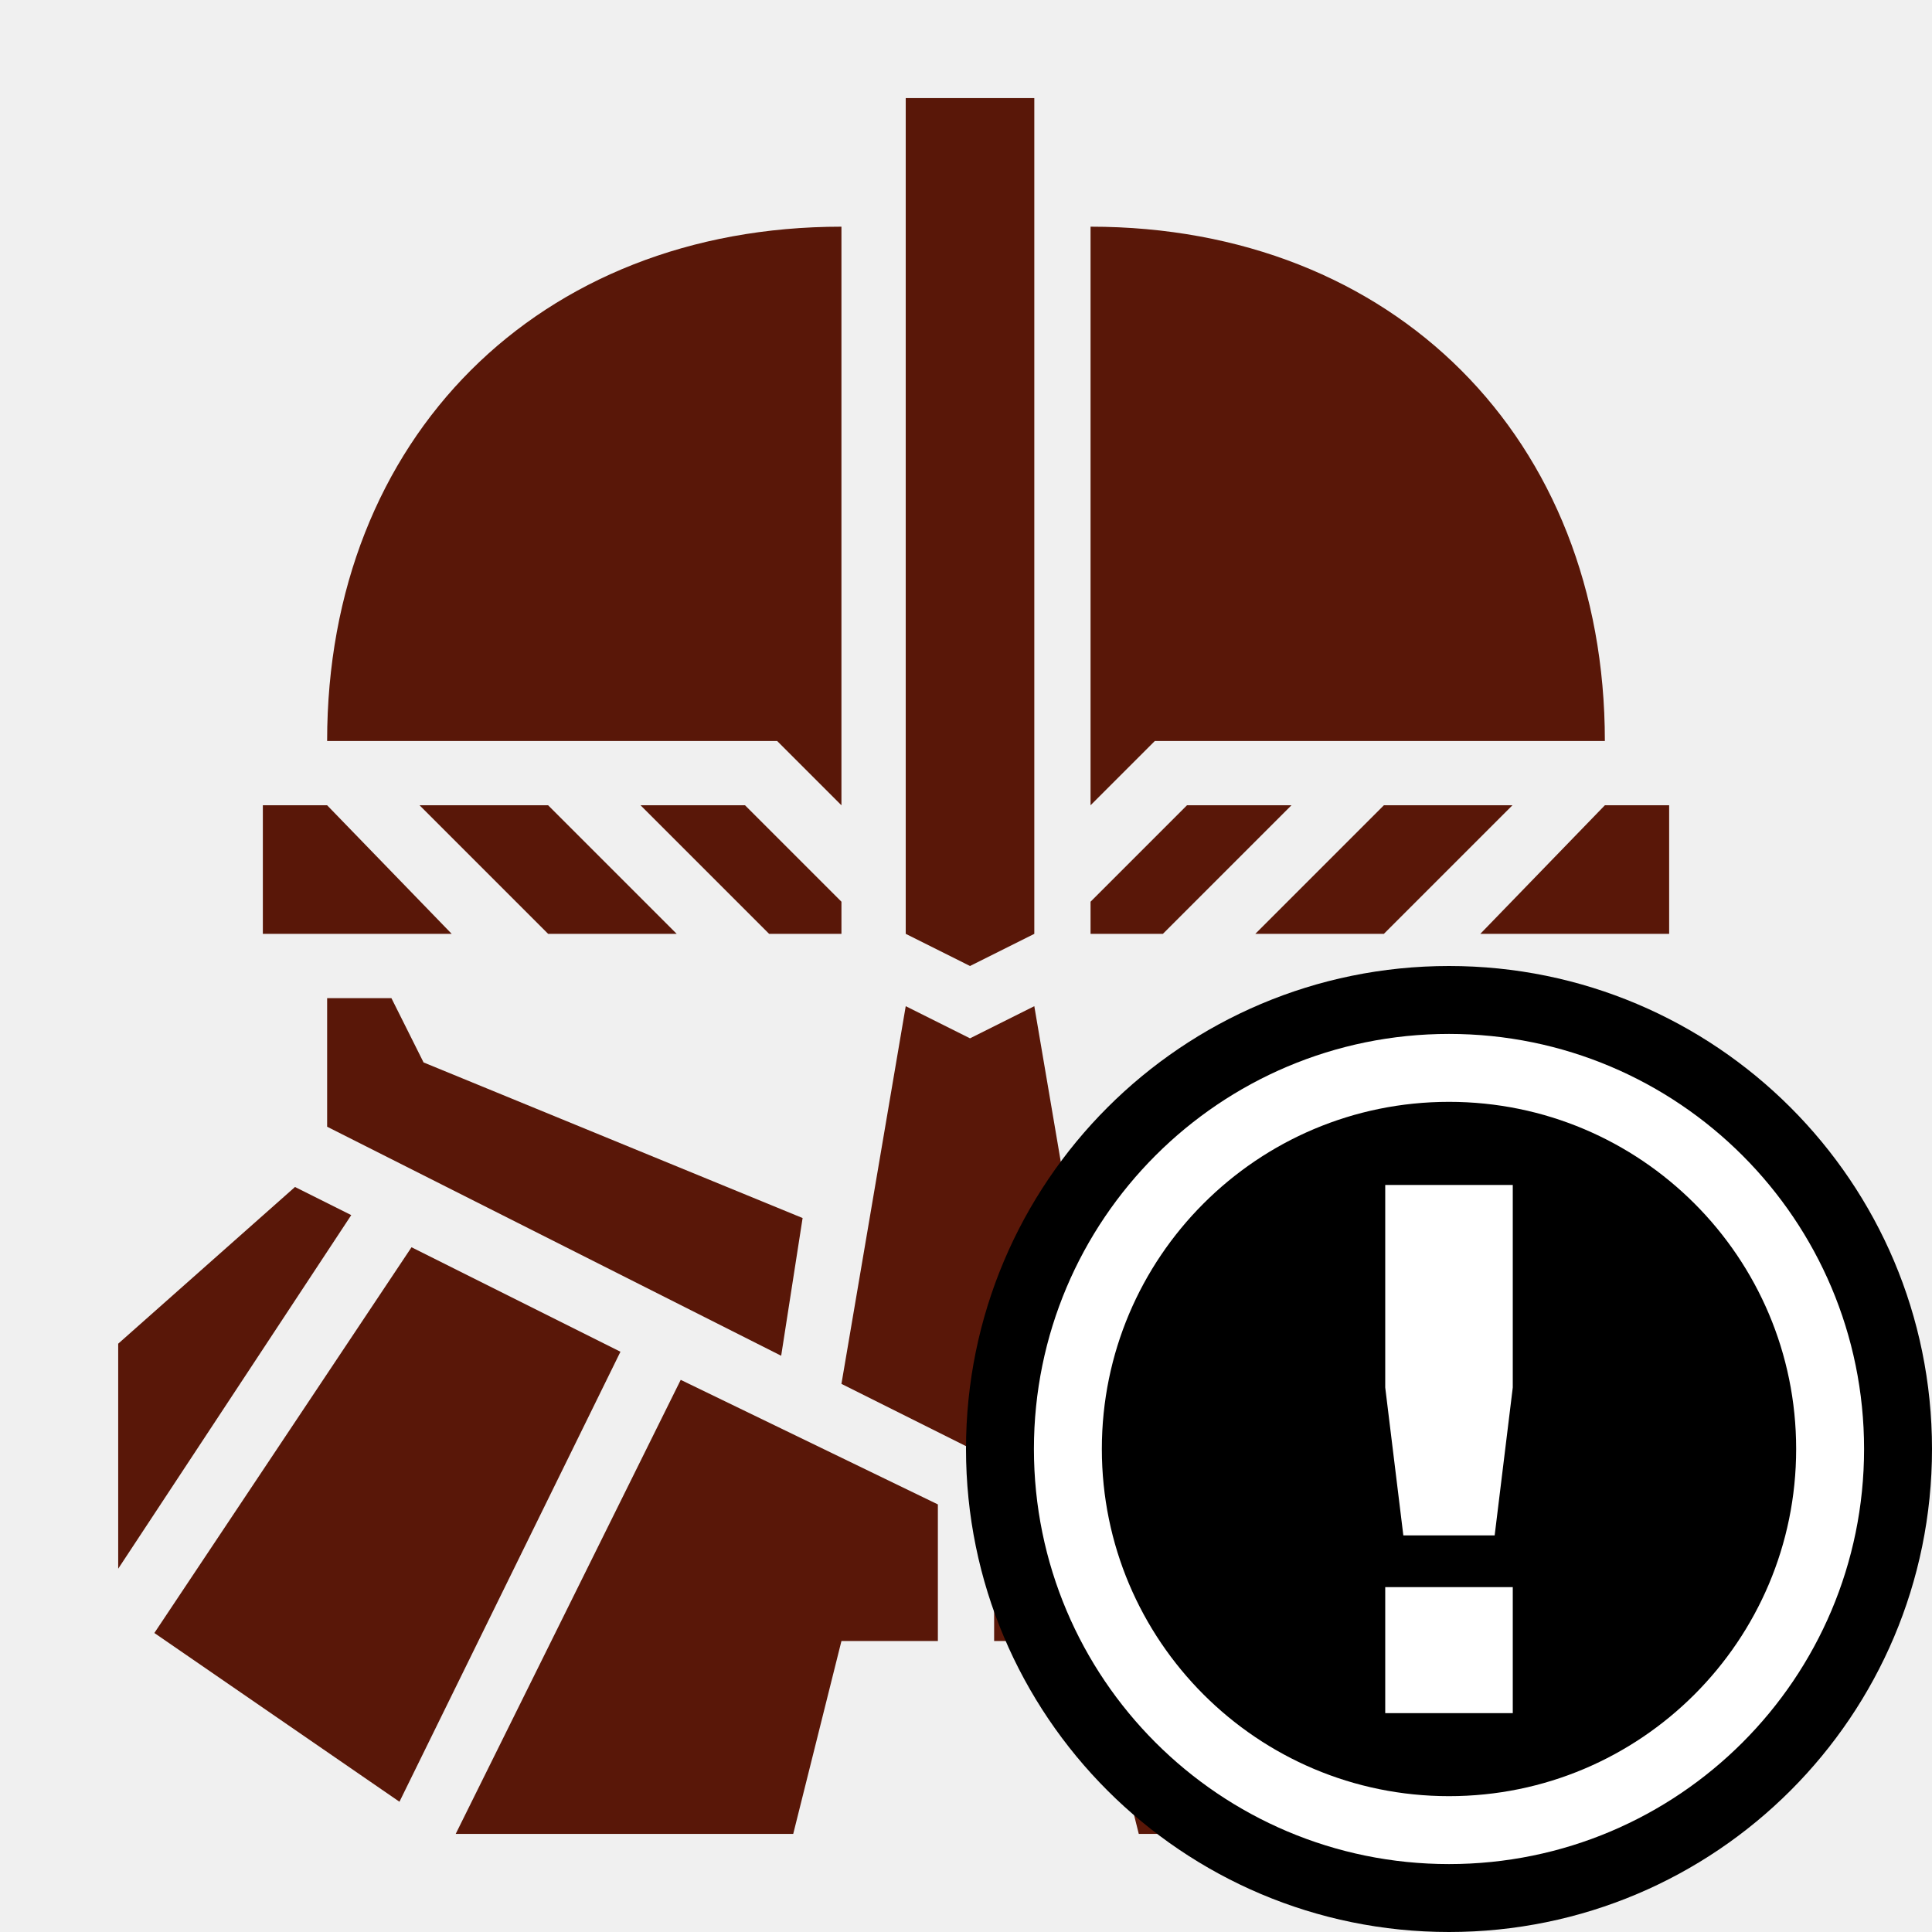
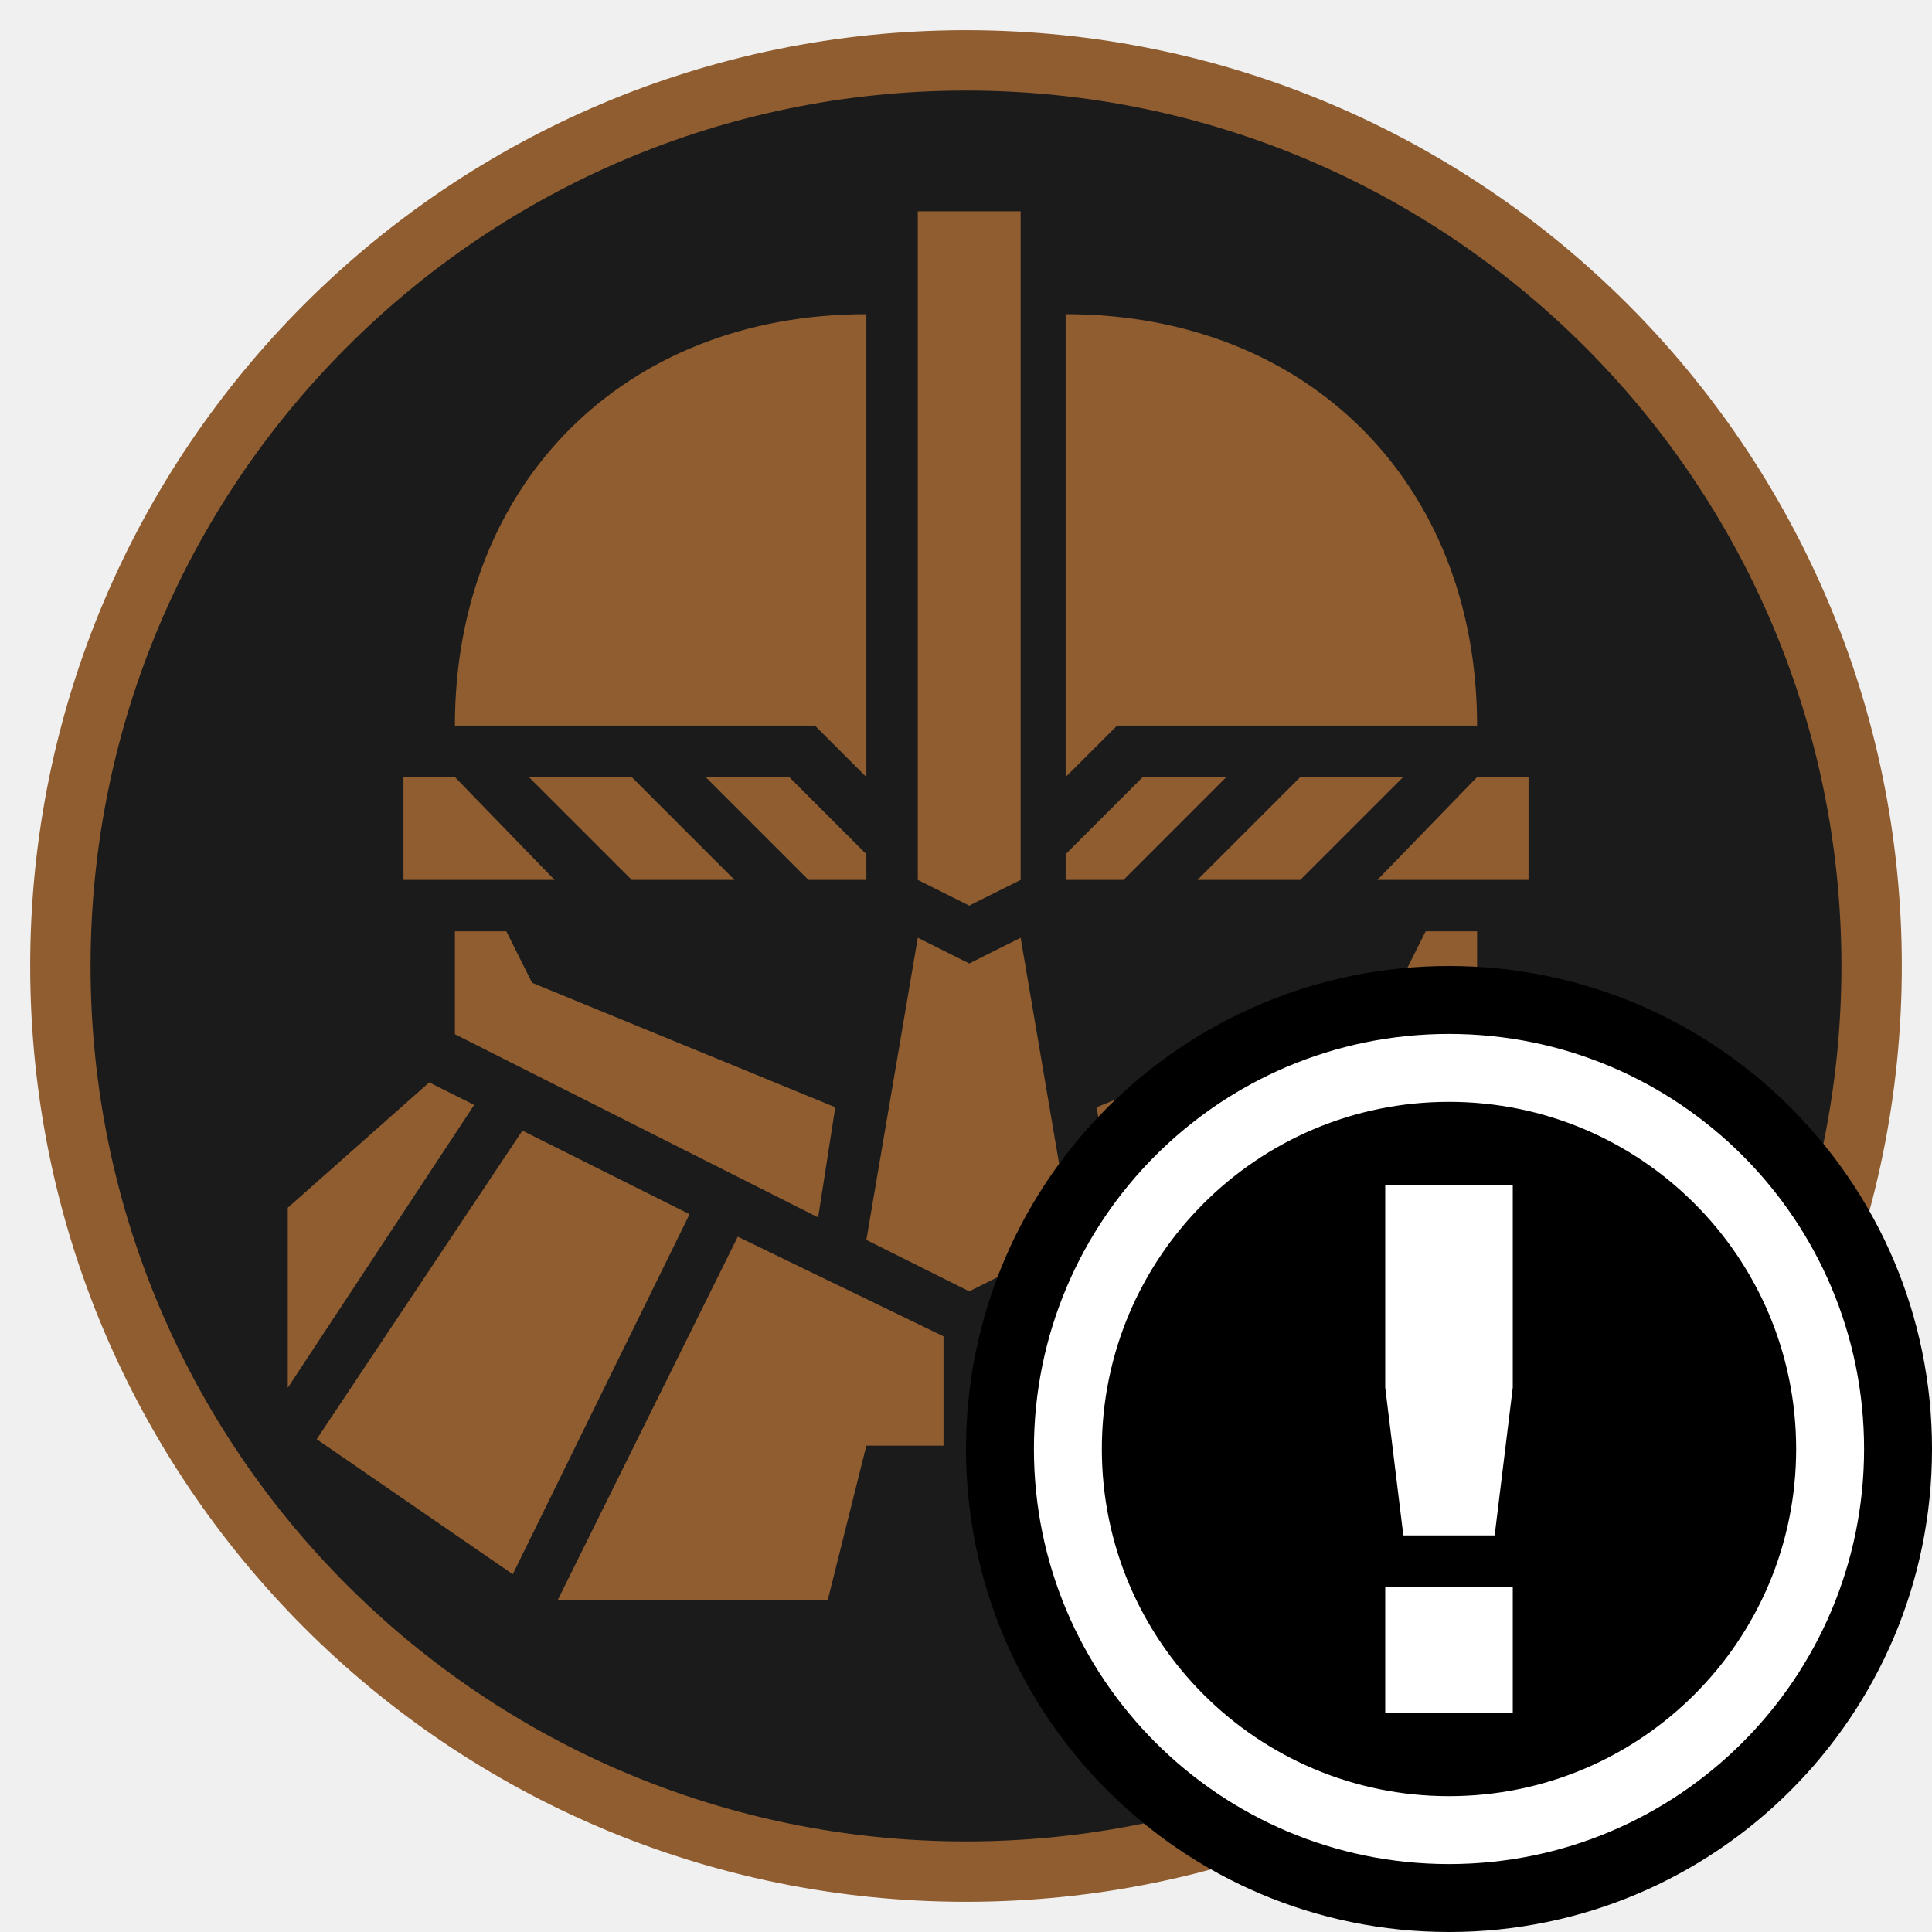
<svg xmlns="http://www.w3.org/2000/svg" style="height: 512px; width: 512px;" viewBox="0 0 512 512">
-   <g class="" style="" transform="translate(0,0)">
-     <path d="M240.028 26v221.481L257.065 256l17.037-8.519V26h-34.074zM222.99 60.074c-80.22 0-136.297 56.077-136.297 136.296h119.26l17.037 17.037V60.074zm66.018 0v153.333l17.037-17.037h119.26c0-80.219-56.077-136.296-136.297-136.296zM69.657 213.407v34.074h50.047l-33.01-34.074H69.657zm41.528 0 34.074 34.074h34.074l-34.074-34.074h-34.074zm58.565 0 34.074 34.074h19.167v-8.518l-25.556-25.556H169.75zm144.815 0-25.556 25.556v8.518h19.167l34.074-34.074h-27.685zm52.176 0-34.074 34.074h34.074l34.074-34.074H366.74zm58.565 0-33.01 34.074h50.047v-34.074h-17.037zM86.694 264.52v34.074l120.325 60.694 5.68-36.497-100.449-41.234-8.519-17.037H86.694zm321.575 0-8.519 17.037-100.448 41.234 5.68 36.497 120.324-60.694V264.52h-17.037zm-168.241 2.13L222.99 366.74l34.074 17.037 34.074-17.037-17.037-100.093-17.037 8.519-17.037-8.519zM78.176 314.564l-46.852 41.528v59.63l61.76-93.704-14.908-7.454zm355.648 0-14.907 7.454 61.759 93.703v-59.63l-46.852-41.527zm-324.768 15.972L40.907 432.759l64.954 44.722 58.565-119.259-55.37-27.685zm293.888 0-55.37 27.685 58.565 119.26 64.954-44.723-68.149-102.222zm-222.546 35.139L120.768 486h89.445l12.778-51.111h25.555v-36.204l-68.148-33.01zm151.204 0-68.148 33.01v36.203h25.555L301.787 486h89.444l-59.63-120.324z" fill="#591708" fill-opacity="1" />
+   <circle cx="256" cy="256" r="240" fill="#1b1b1b" fill-opacity="1" stroke="#8f5d30" stroke-opacity="1" stroke-width="16" />
+   <g class="" style="" transform="translate(0,-16)">
+     <path d="M240.028 26v221.481L257.065 256l17.037-8.519V26h-34.074zM222.99 60.074c-80.22 0-136.297 56.077-136.297 136.296h119.26l17.037 17.037V60.074zm66.018 0v153.333l17.037-17.037h119.26c0-80.219-56.077-136.296-136.297-136.296zM69.657 213.407v34.074h50.047l-33.01-34.074H69.657zm41.528 0 34.074 34.074h34.074l-34.074-34.074h-34.074zm58.565 0 34.074 34.074h19.167v-8.518l-25.556-25.556H169.75zm144.815 0-25.556 25.556v8.518h19.167l34.074-34.074h-27.685zm52.176 0-34.074 34.074h34.074l34.074-34.074H366.74zm58.565 0-33.01 34.074h50.047v-34.074h-17.037zM86.694 264.52v34.074l120.325 60.694 5.68-36.497-100.449-41.234-8.519-17.037H86.694zm321.575 0-8.519 17.037-100.448 41.234 5.68 36.497 120.324-60.694V264.52h-17.037zm-168.241 2.13L222.99 366.74l34.074 17.037 34.074-17.037-17.037-100.093-17.037 8.519-17.037-8.519zM78.176 314.564l-46.852 41.528v59.63l61.76-93.704-14.908-7.454zm355.648 0-14.907 7.454 61.759 93.703v-59.63l-46.852-41.527zm-324.768 15.972L40.907 432.759l64.954 44.722 58.565-119.259-55.37-27.685zm293.888 0-55.37 27.685 58.565 119.26 64.954-44.723-68.149-102.222zm-222.546 35.139L120.768 486h89.445l12.778-51.111h25.555v-36.204l-68.148-33.01zm151.204 0-68.148 33.01v36.203h25.555L301.787 486h89.444l-59.63-120.324z" fill="#8f5d30" fill-opacity="1" transform="translate(51.2, 51.2) scale(0.8, 0.8) rotate(0, 256, 256) skewX(0) skewY(0)" />
  </g>
  <g class="" style="" transform="translate(256,256)">
    <g>
      <circle cx="128" cy="128" r="128" fill="#000" fill-opacity="1" />
      <circle stroke="#fff" stroke-opacity="1" fill="#000" fill-opacity="1" stroke-width="18" cx="128" cy="128" r="101" />
      <path fill="#fff" fill-opacity="1" d="M111.1 58.03h33.8v53.67l-4.8 39.2h-24.2l-4.8-39.2zm0 106.57h33.8V198h-33.8z" />
    </g>
  </g>
</svg>
